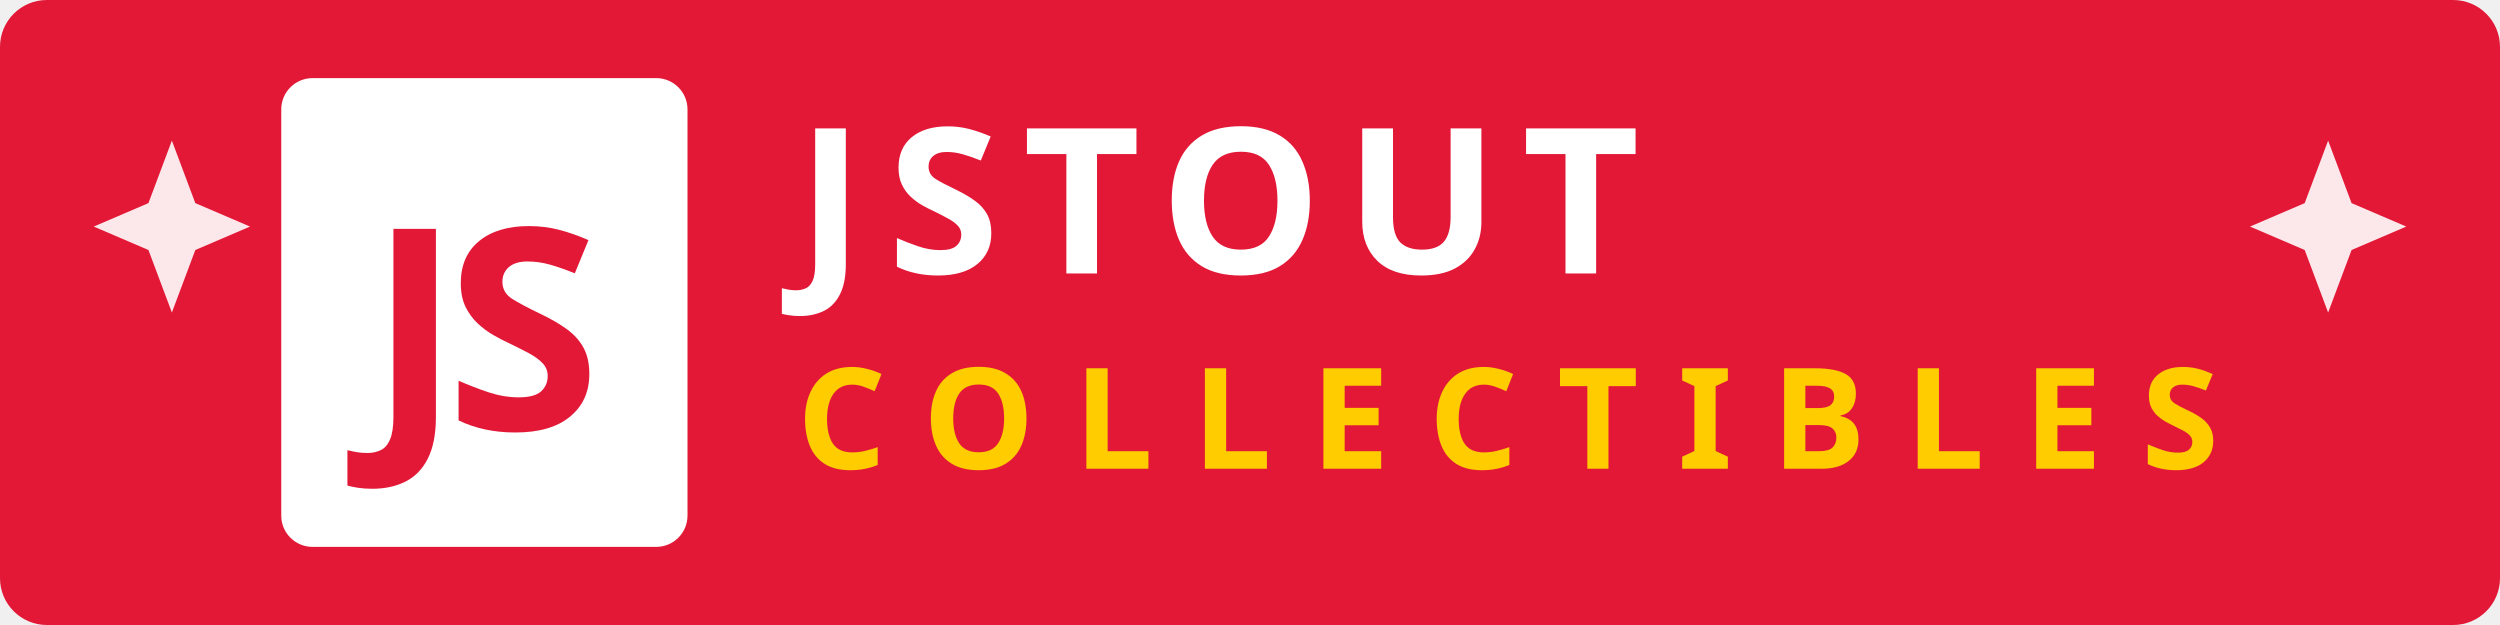
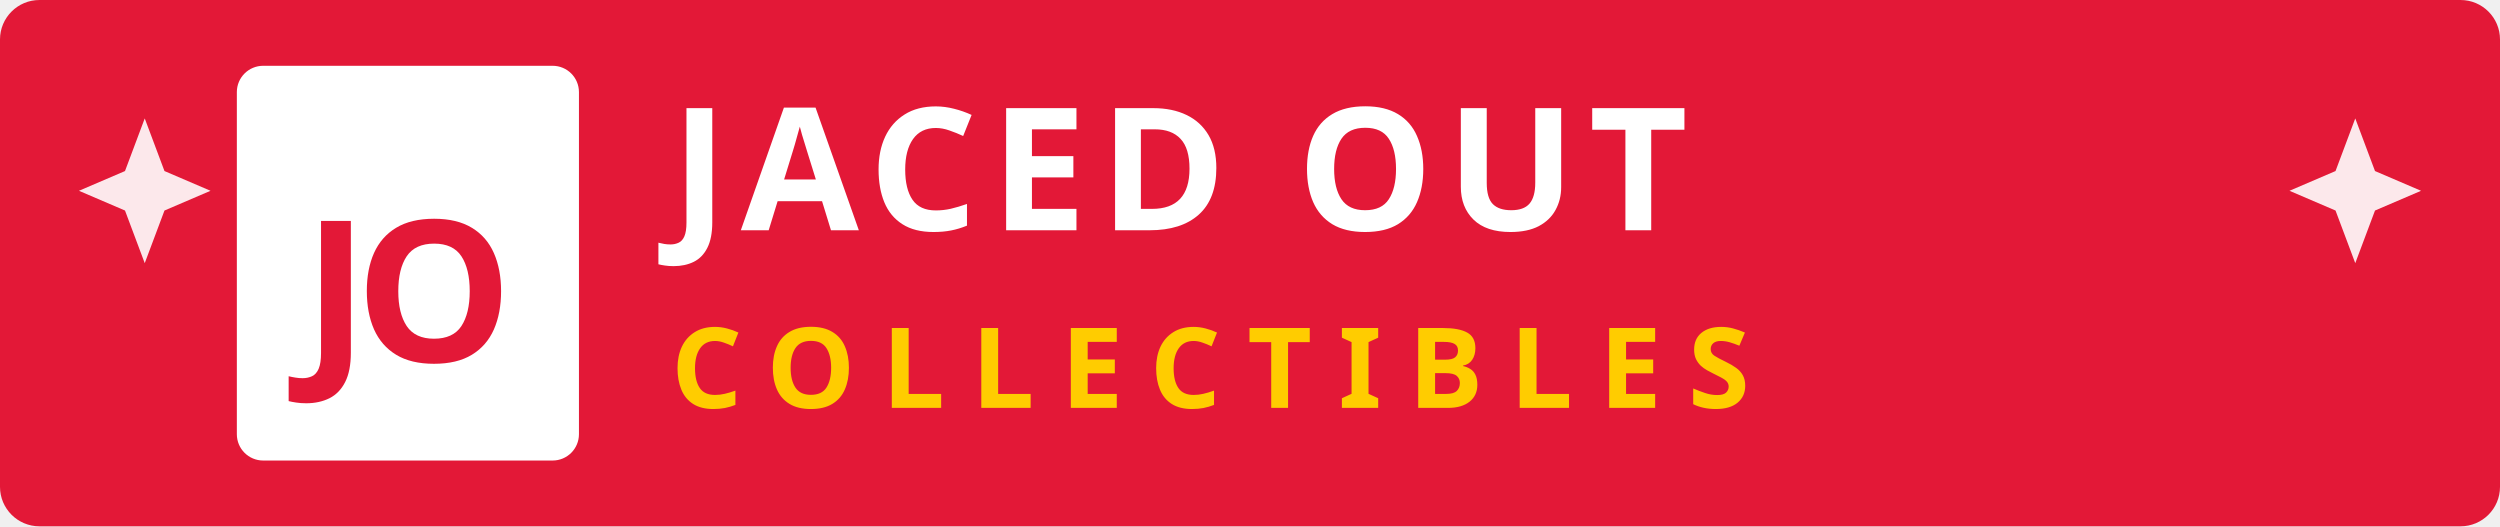
- <svg xmlns="http://www.w3.org/2000/svg" viewBox="0 0 320 80" width="320" height="80">
-   <rect x="0" y="0" width="320" height="80" rx="6" fill="#E31837" />
+ <svg xmlns="http://www.w3.org/2000/svg" viewBox="0 0 380 80" width="380" height="80">
+   <rect x="0" y="0" width="380" height="80" rx="6" fill="#E31837" />
  <polygon points="22,40 25,32 32,29 25,26 22,18 19,26 12,29 19,32" fill="#fff" opacity="0.9" />
  <rect x="36" y="10" width="52" height="60" rx="4" fill="#fff" />
-   <text x="62" y="55" font-family="Arial Black, sans-serif" font-size="36" font-weight="900" fill="#E31837" text-anchor="middle" letter-spacing="-2">JS</text>
-   <text x="102" y="35" font-family="Arial Black, Impact, sans-serif" font-size="26" font-weight="900" fill="#fff" letter-spacing="3">JSTOUT</text>
-   <text x="102" y="60" font-family="Arial Black, Impact, sans-serif" font-size="18" font-weight="900" fill="#ffcc00" letter-spacing="5">COLLECTIBLES</text>
-   <polygon points="298,40 301,32 308,29 301,26 298,18 295,26 288,29 295,32" fill="#fff" opacity="0.9" />
+   <text x="62" y="55" font-family="Arial Black, sans-serif" font-size="30" font-weight="900" fill="#E31837" text-anchor="middle" letter-spacing="-2">JO</text>
+   <text x="102" y="35" font-family="Arial Black, Impact, sans-serif" font-size="26" font-weight="900" fill="#fff" letter-spacing="2">JACED OUT</text>
+   <text x="102" y="62" font-family="Arial Black, Impact, sans-serif" font-size="17" font-weight="900" fill="#ffcc00" letter-spacing="4">COLLECTIBLES</text>
+   <polygon points="358,40 361,32 368,29 361,26 358,18 355,26 348,29 355,32" fill="#fff" opacity="0.9" />
</svg>
